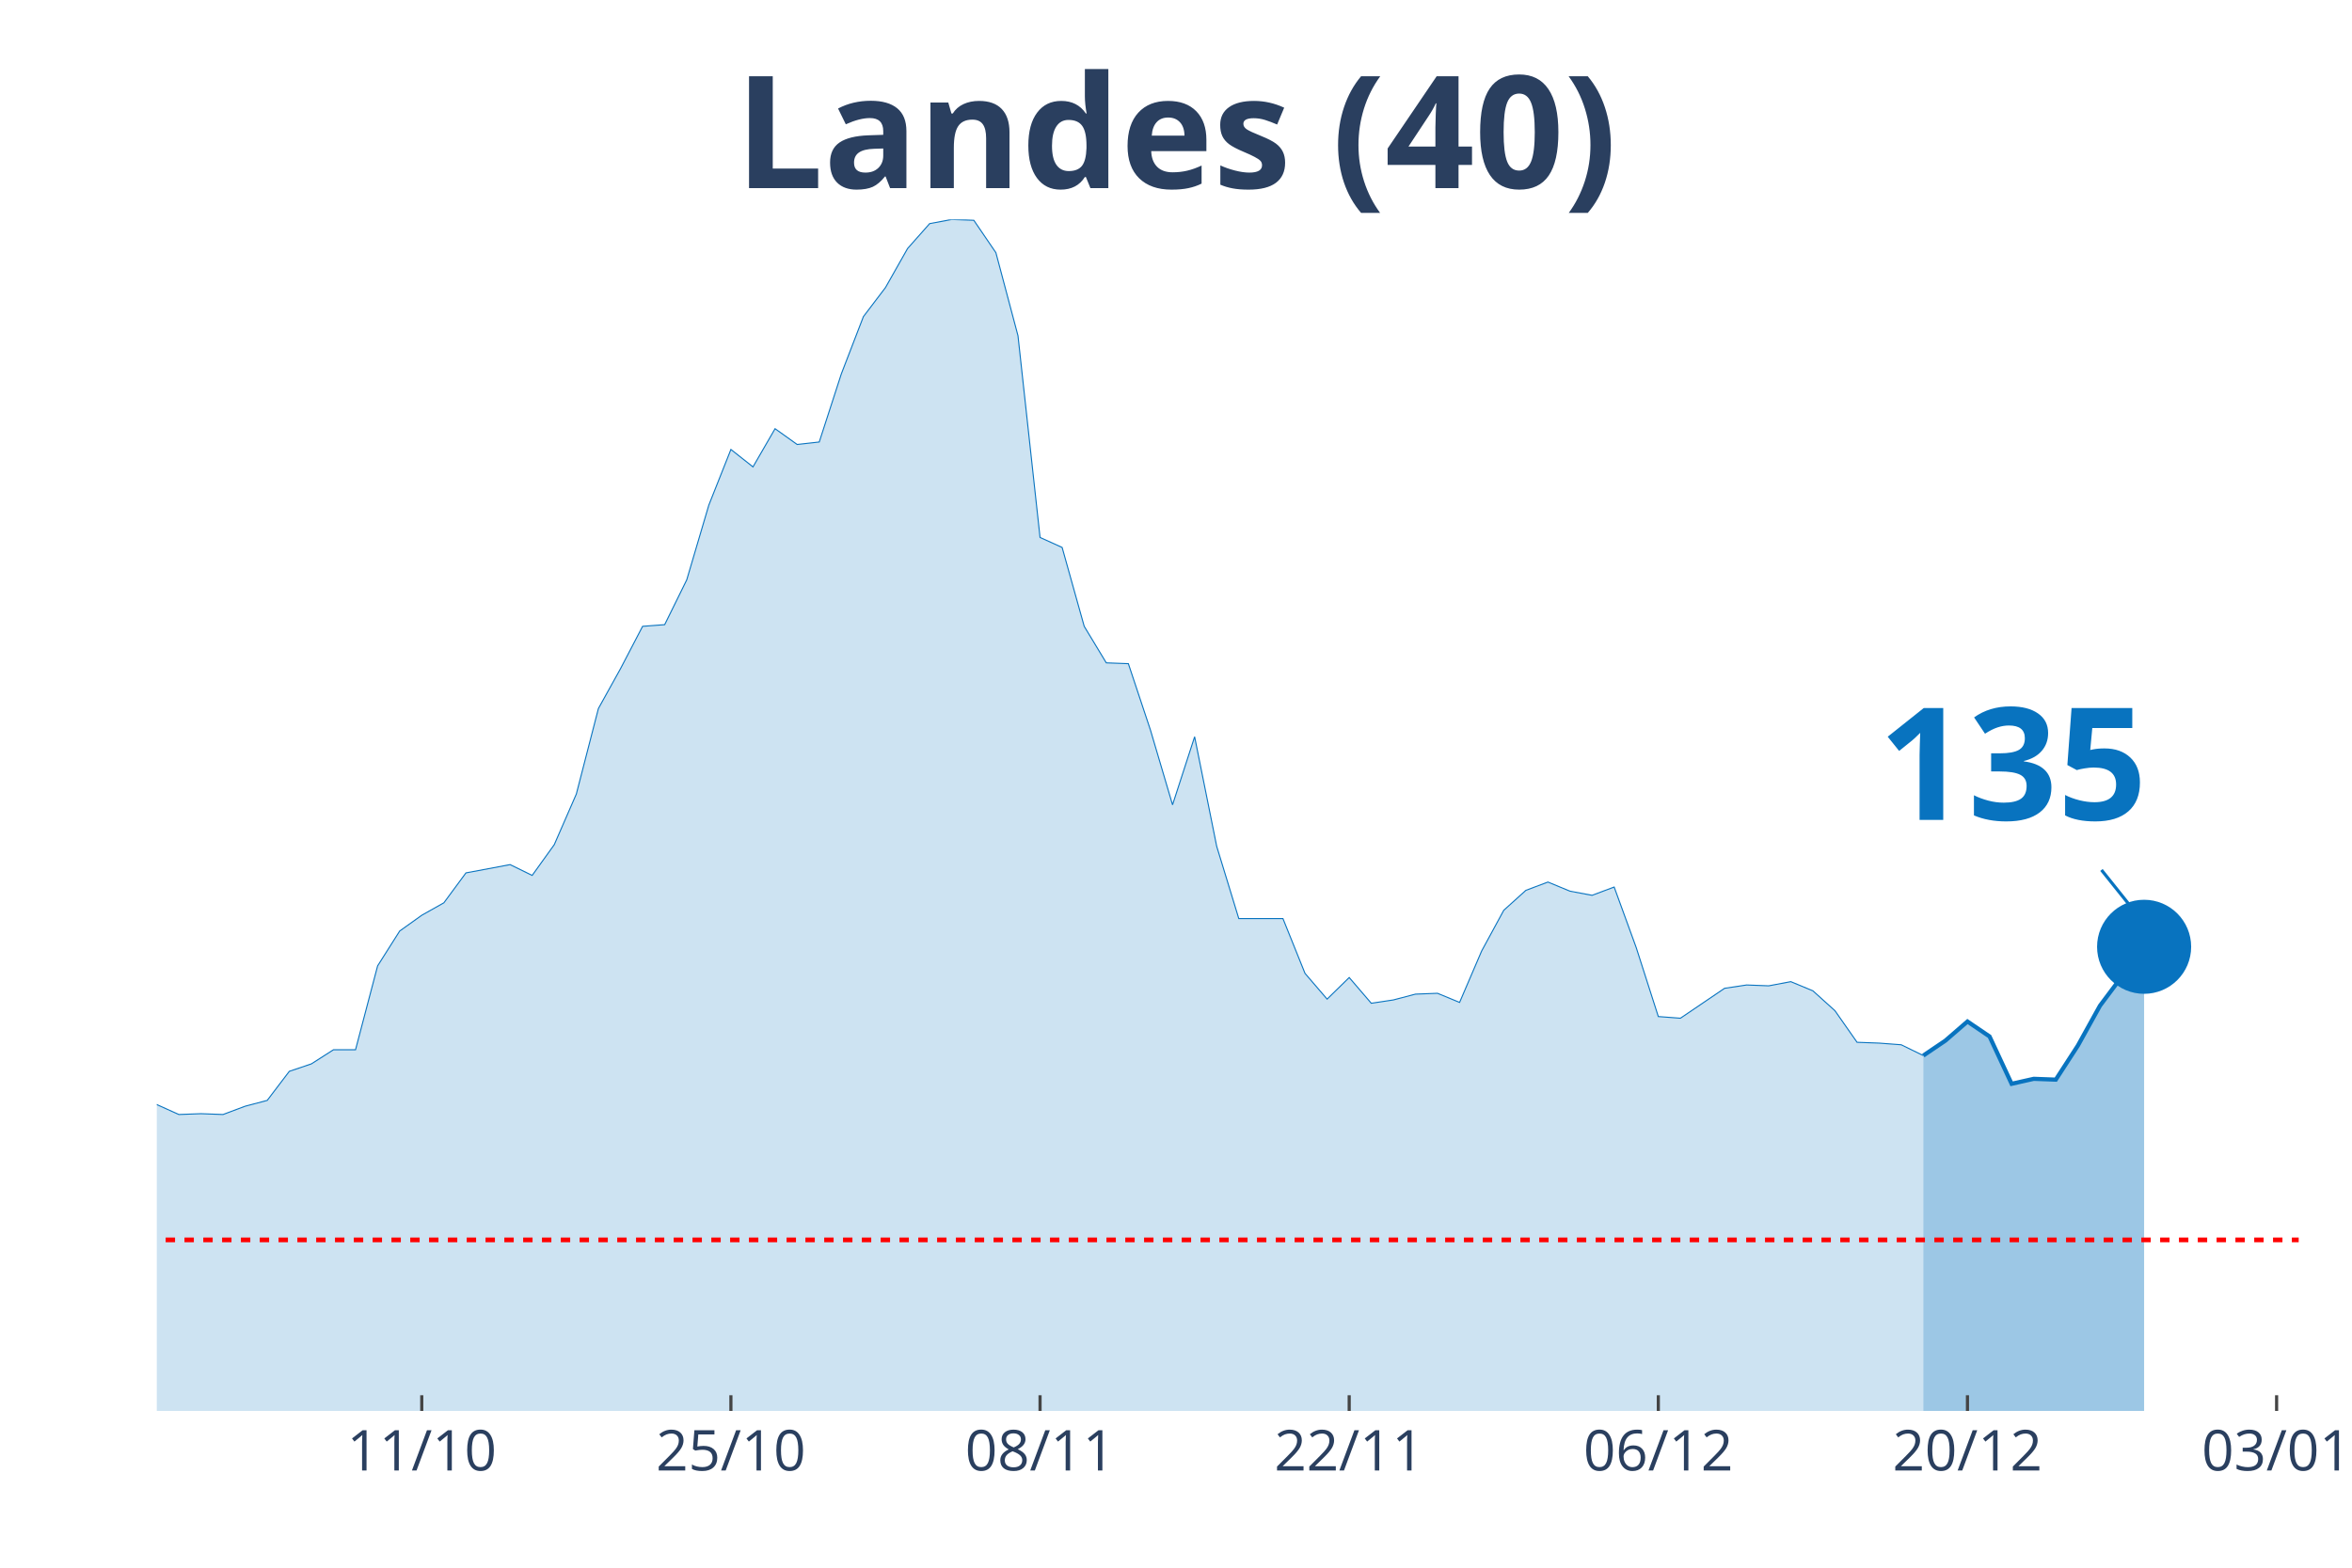
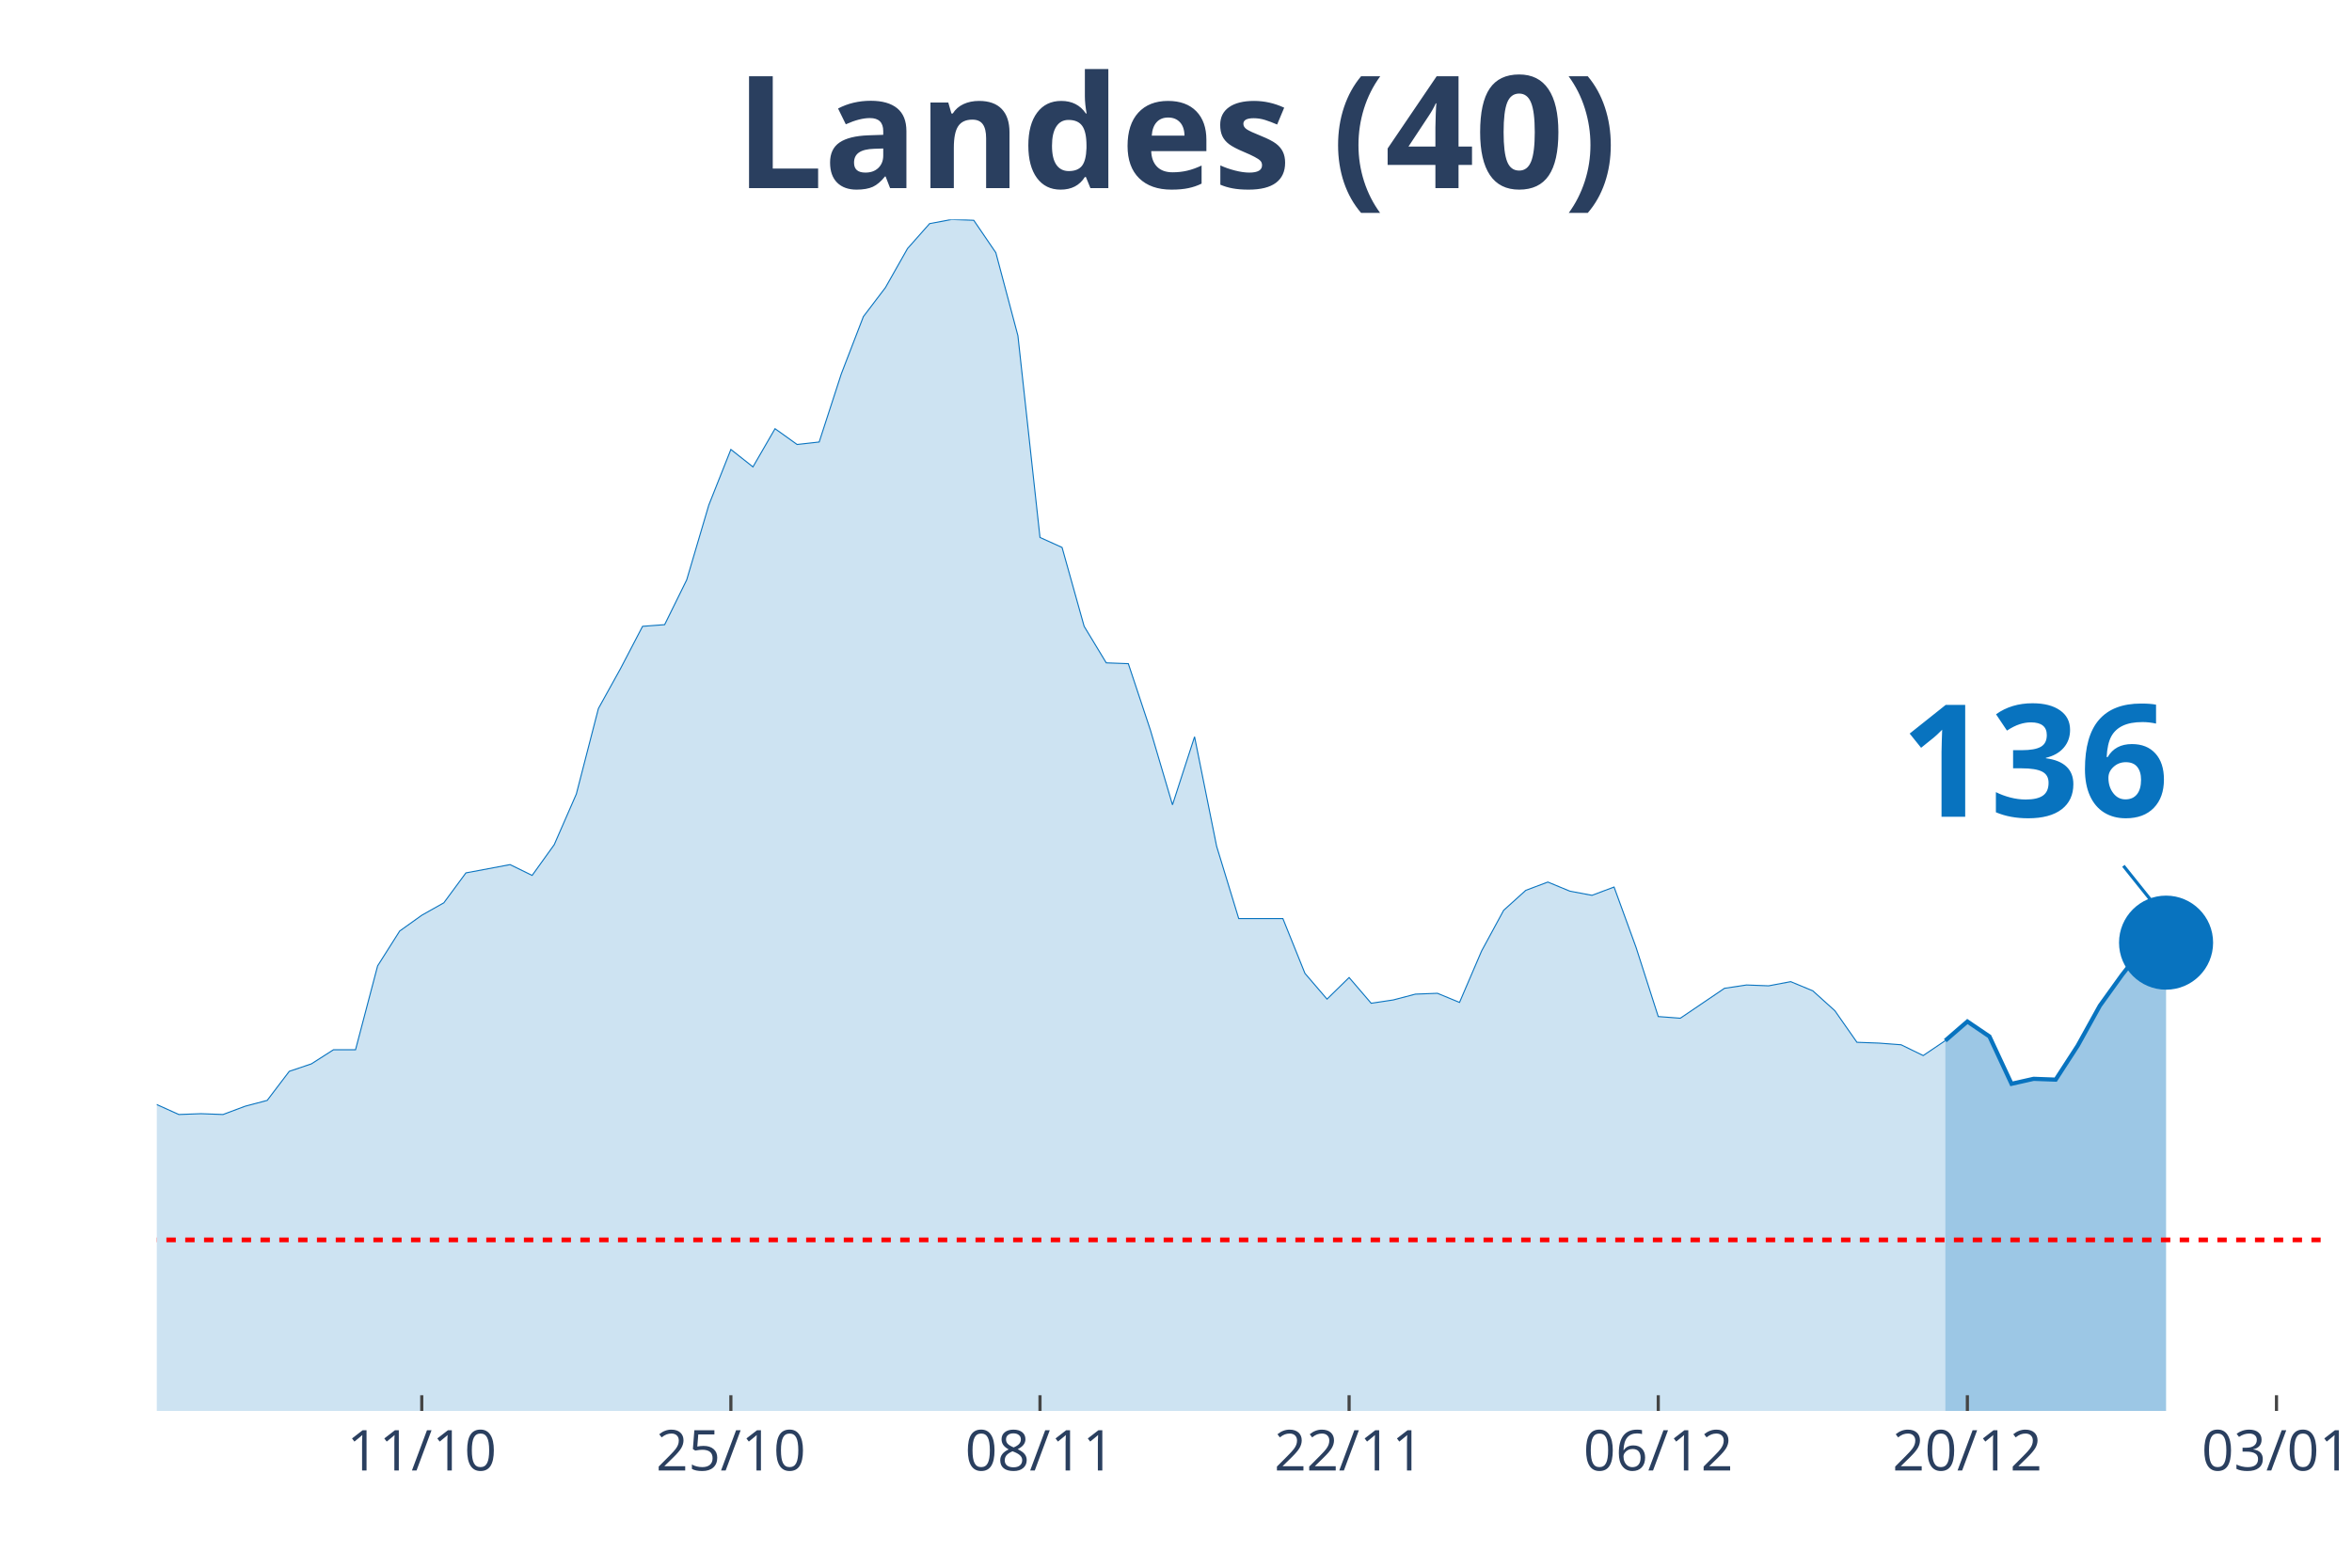
<svg xmlns="http://www.w3.org/2000/svg" class="main-svg" width="1125" height="750" style="" viewBox="0 0 750 500">
  <rect x="0" y="0" width="750" height="500" style="fill: rgb(0, 0, 0); fill-opacity: 0;" />
-   <defs id="defs-16e68c">
+   <defs id="defs-9affb7">
    <g class="clips">
-       <clipPath id="clip16e68cxyplot" class="plotclip">
-         <rect width="683" height="380" />
+       <clipPath id="clip9affb7xyplot" class="plotclip">
+         <rect width="690" height="380" />
      </clipPath>
-       <clipPath class="axesclip" id="clip16e68cx">
-         <rect x="50" y="0" width="683" height="500" />
+       <clipPath class="axesclip" id="clip9affb7x">
+         <rect x="50" y="0" width="690" height="500" />
      </clipPath>
-       <clipPath class="axesclip" id="clip16e68cy">
+       <clipPath class="axesclip" id="clip9affb7y">
        <rect x="0" y="70" width="750" height="380" />
      </clipPath>
-       <clipPath class="axesclip" id="clip16e68cxy">
-         <rect x="50" y="70" width="683" height="380" />
+       <clipPath class="axesclip" id="clip9affb7xy">
+         <rect x="50" y="70" width="690" height="380" />
      </clipPath>
    </g>
    <g class="gradients" />
  </defs>
  <g class="bglayer">
-     <rect class="bg" x="50" y="70" width="683" height="380" style="fill: rgb(0, 0, 0); fill-opacity: 0; stroke-width: 0;" />
+     <rect class="bg" x="50" y="70" width="690" height="380" style="fill: rgb(0, 0, 0); fill-opacity: 0; stroke-width: 0;" />
  </g>
  <g class="layer-below">
    <g class="imagelayer" />
    <g class="shapelayer" />
  </g>
  <g class="cartesianlayer">
    <g class="subplot xy">
      <g class="layer-subplot">
        <g class="shapelayer" />
        <g class="imagelayer" />
      </g>
      <g class="gridlayer">
        <g class="x">
          <path class="xgrid crisp" transform="translate(134.49,0)" d="M0,70v380" style="stroke: rgb(255, 255, 255); stroke-opacity: 1; stroke-width: 1px;" />
-           <path class="xgrid crisp" transform="translate(233.07,0)" d="M0,70v380" style="stroke: rgb(255, 255, 255); stroke-opacity: 1; stroke-width: 1px;" />
-           <path class="xgrid crisp" transform="translate(331.65,0)" d="M0,70v380" style="stroke: rgb(255, 255, 255); stroke-opacity: 1; stroke-width: 1px;" />
-           <path class="xgrid crisp" transform="translate(430.23,0)" d="M0,70v380" style="stroke: rgb(255, 255, 255); stroke-opacity: 1; stroke-width: 1px;" />
-           <path class="xgrid crisp" transform="translate(528.8,0)" d="M0,70v380" style="stroke: rgb(255, 255, 255); stroke-opacity: 1; stroke-width: 1px;" />
-           <path class="xgrid crisp" transform="translate(627.38,0)" d="M0,70v380" style="stroke: rgb(255, 255, 255); stroke-opacity: 1; stroke-width: 1px;" />
-           <path class="xgrid crisp" transform="translate(725.96,0)" d="M0,70v380" style="stroke: rgb(255, 255, 255); stroke-opacity: 1; stroke-width: 1px;" />
+           <path class="xgrid crisp" transform="translate(233.06,0)" d="M0,70v380" style="stroke: rgb(255, 255, 255); stroke-opacity: 1; stroke-width: 1px;" />
+           <path class="xgrid crisp" transform="translate(331.63,0)" d="M0,70v380" style="stroke: rgb(255, 255, 255); stroke-opacity: 1; stroke-width: 1px;" />
+           <path class="xgrid crisp" transform="translate(430.2,0)" d="M0,70v380" style="stroke: rgb(255, 255, 255); stroke-opacity: 1; stroke-width: 1px;" />
+           <path class="xgrid crisp" transform="translate(528.78,0)" d="M0,70v380" style="stroke: rgb(255, 255, 255); stroke-opacity: 1; stroke-width: 1px;" />
+           <path class="xgrid crisp" transform="translate(627.35,0)" d="M0,70v380" style="stroke: rgb(255, 255, 255); stroke-opacity: 1; stroke-width: 1px;" />
+           <path class="xgrid crisp" transform="translate(725.92,0)" d="M0,70v380" style="stroke: rgb(255, 255, 255); stroke-opacity: 1; stroke-width: 1px;" />
        </g>
        <g class="y" />
      </g>
      <g class="zerolinelayer" />
      <path class="xlines-below" />
      <path class="ylines-below" />
      <g class="overlines-below" />
      <g class="xaxislayer-below" />
      <g class="yaxislayer-below" />
      <g class="overaxes-below" />
-       <g class="plot" transform="translate(50, 70)" clip-path="url('#clip16e68cxyplot')">
+       <g class="plot" transform="translate(50, 70)" clip-path="url('#clip9affb7xyplot')">
        <g class="scatterlayer mlayer">
-           <g class="trace scatter trace390bd3" style="stroke-miterlimit: 2;">
+           <g class="trace scatter trace2dfc34" style="stroke-miterlimit: 2;">
            <g class="fills">
              <g>
-                 <path class="js-fill" d="M563.3,380L-957.61,380L-957.61,377.35L-415.43,379.21L-408.39,378.68L-359.1,373.91L-352.06,374.44L-316.86,373.11L-309.81,370.2L-246.44,355.9L-239.4,354.31L-225.32,352.46L-218.28,350.08L-190.11,337.1L-183.07,336.31L-168.99,326.24L-161.95,317.77L-147.87,305.85L-140.82,306.91L-133.78,307.44L-126.74,303.74L-119.7,298.17L-112.66,295.53L-105.62,295.79L-98.58,288.64L-91.54,285.73L-84.49,284.67L-77.45,279.37L-70.41,278.31L-63.37,287.85L-56.33,287.32L-49.29,292.35L-42.25,292.08L-28.16,293.14L-21.12,295.53L-7.04,283.61L0,282.29L7.04,285.46L14.08,285.2L21.12,285.46L28.16,282.82L35.21,280.96L42.25,271.69L49.29,269.31L56.33,264.81L63.37,264.81L70.41,238.06L77.45,226.94L84.49,221.91L91.54,217.94L98.58,208.4L112.66,205.76L119.7,209.2L126.74,199.4L133.78,183.25L140.82,155.97L147.87,143.26L154.91,129.76L161.95,129.23L168.99,114.93L176.03,91.09L183.07,73.35L190.11,78.91L197.15,66.73L204.2,71.76L211.24,70.97L218.28,49.25L225.32,30.98L232.36,21.71L239.4,9.27L246.44,1.32L253.48,0L260.53,0.26L267.57,10.59L274.61,37.07L281.65,101.42L288.69,104.6L295.73,129.76L302.77,141.41L309.81,141.67L316.86,162.86L323.9,186.69L330.94,164.98L337.98,199.93L345.02,222.97L359.1,222.97L366.14,240.45L373.19,248.66L380.23,241.77L387.27,249.98L394.31,248.92L401.35,247.07L408.39,246.8L415.43,249.71L422.47,233.3L429.52,220.32L436.56,213.97L443.6,211.32L450.64,214.23L457.68,215.55L464.72,212.91L471.76,232.24L478.8,254.22L485.85,254.75L492.89,249.98L499.93,245.21L506.97,244.15L514.01,244.42L521.05,243.09L528.09,246.01L535.13,252.36L542.18,262.43L549.22,262.69L556.26,263.22L563.3,266.66" style="fill: rgb(8, 115, 191); fill-opacity: 0.2; stroke-width: 0;" />
+                 <path class="js-fill" d="M570.31,380L-957.55,380L-957.55,377.35L-422.45,378.94L-415.41,379.21L-302.76,368.88L-295.71,366.23L-267.55,362.26L-260.51,360.4L-211.22,346.63L-204.18,343.19L-197.14,338.16L-190.1,337.1L-183.06,336.31L-176.02,331.01L-168.98,326.24L-161.94,317.77L-147.86,305.85L-140.82,306.91L-133.78,307.44L-126.73,303.74L-119.69,298.17L-112.65,295.53L-105.61,295.79L-98.57,288.64L-91.53,285.73L-84.49,284.67L-77.45,279.37L-70.41,278.31L-63.37,287.85L-56.33,287.32L-49.29,292.35L-42.24,292.08L-28.16,293.14L-21.12,295.53L-7.04,283.61L0,282.29L7.04,285.46L14.08,285.2L21.12,285.46L28.16,282.82L35.2,280.96L42.24,271.69L49.29,269.31L56.33,264.81L63.37,264.81L70.41,238.06L77.45,226.94L84.49,221.91L91.53,217.94L98.57,208.4L112.65,205.76L119.69,209.2L126.73,199.4L133.78,183.25L140.82,155.97L147.86,143.26L154.9,129.76L161.94,129.23L168.98,114.93L176.02,91.09L183.06,73.35L190.1,78.91L197.14,66.73L204.18,71.76L211.22,70.97L218.27,49.25L225.31,30.98L232.35,21.71L239.39,9.27L246.43,1.32L253.47,0L260.51,0.26L267.55,10.59L274.59,37.07L281.63,101.42L288.67,104.6L295.71,129.76L302.76,141.41L309.8,141.67L316.84,162.86L323.88,186.69L330.92,164.98L337.96,199.93L345,222.97L359.08,222.97L366.12,240.45L373.16,248.66L380.2,241.77L387.24,249.98L394.29,248.92L401.33,247.07L408.37,246.8L415.41,249.71L422.45,233.3L429.49,220.32L436.53,213.97L443.57,211.32L450.61,214.23L457.65,215.55L464.69,212.91L471.73,232.24L478.78,254.22L485.82,254.75L492.86,249.98L499.9,245.21L506.94,244.15L513.98,244.42L521.02,243.09L528.06,246.01L535.1,252.36L542.14,262.43L549.18,262.69L556.22,263.22L563.27,266.66L570.31,261.9" style="fill: rgb(8, 115, 191); fill-opacity: 0.2; stroke-width: 0;" />
              </g>
            </g>
            <g class="errorbars" />
            <g class="lines">
-               <path class="js-line" d="M-957.61,377.35L-415.43,379.21L-408.39,378.68L-359.1,373.91L-352.06,374.44L-316.86,373.11L-309.81,370.2L-246.44,355.9L-239.4,354.31L-225.32,352.46L-218.28,350.08L-190.11,337.1L-183.07,336.31L-168.99,326.24L-161.95,317.77L-147.87,305.85L-140.82,306.91L-133.78,307.44L-126.74,303.74L-119.7,298.17L-112.66,295.53L-105.62,295.79L-98.58,288.64L-91.54,285.73L-84.49,284.67L-77.45,279.37L-70.41,278.31L-63.37,287.85L-56.33,287.32L-49.29,292.35L-42.25,292.08L-28.16,293.14L-21.12,295.53L-7.04,283.61L0,282.29L7.04,285.46L14.08,285.2L21.12,285.46L28.16,282.82L35.21,280.96L42.25,271.69L49.29,269.31L56.33,264.81L63.37,264.81L70.41,238.06L77.45,226.94L84.49,221.91L91.54,217.94L98.58,208.4L112.66,205.76L119.7,209.2L126.74,199.4L133.78,183.25L140.82,155.97L147.87,143.26L154.91,129.76L161.95,129.23L168.99,114.93L176.03,91.09L183.07,73.35L190.11,78.91L197.15,66.73L204.2,71.76L211.24,70.97L218.28,49.25L225.32,30.98L232.36,21.71L239.4,9.27L246.44,1.32L253.48,0L260.53,0.26L267.57,10.59L274.61,37.07L281.65,101.42L288.69,104.6L295.73,129.76L302.77,141.41L309.81,141.67L316.86,162.86L323.9,186.69L330.94,164.98L337.98,199.93L345.02,222.97L359.1,222.97L366.14,240.45L373.19,248.66L380.23,241.77L387.27,249.98L394.31,248.92L401.35,247.07L408.39,246.8L415.43,249.71L422.47,233.3L429.52,220.32L436.56,213.97L443.6,211.32L450.64,214.23L457.68,215.55L464.72,212.91L471.76,232.24L478.8,254.22L485.85,254.75L492.89,249.98L499.93,245.21L506.97,244.15L514.01,244.42L521.05,243.09L528.09,246.01L535.13,252.36L542.18,262.43L549.22,262.69L556.26,263.22L563.3,266.66" style="vector-effect: non-scaling-stroke; fill: none; stroke: rgb(8, 115, 191); stroke-opacity: 1; stroke-width: 0.5px; opacity: 1;" />
+               <path class="js-line" d="M-957.55,377.35L-422.45,378.94L-415.41,379.21L-302.76,368.88L-295.71,366.23L-267.55,362.26L-260.51,360.4L-211.22,346.63L-204.18,343.19L-197.14,338.16L-190.1,337.1L-183.06,336.31L-176.02,331.01L-168.98,326.24L-161.94,317.77L-147.86,305.85L-140.82,306.91L-133.78,307.44L-126.73,303.74L-119.69,298.17L-112.65,295.53L-105.61,295.79L-98.57,288.64L-91.53,285.73L-84.49,284.67L-77.45,279.37L-70.41,278.31L-63.37,287.85L-56.33,287.32L-49.29,292.35L-42.24,292.08L-28.16,293.14L-21.12,295.53L-7.04,283.61L0,282.29L7.04,285.46L14.08,285.2L21.12,285.46L28.16,282.82L35.2,280.96L42.24,271.69L49.29,269.31L56.33,264.81L63.37,264.81L70.41,238.06L77.45,226.94L84.49,221.91L91.53,217.94L98.57,208.4L112.65,205.76L119.69,209.2L126.73,199.4L133.78,183.25L140.82,155.97L147.86,143.26L154.9,129.76L161.94,129.23L168.98,114.93L176.02,91.09L183.06,73.35L190.1,78.91L197.14,66.73L204.18,71.76L211.22,70.97L218.27,49.25L225.31,30.98L232.35,21.71L239.39,9.27L246.43,1.32L253.47,0L260.51,0.26L267.55,10.59L274.59,37.07L281.63,101.42L288.67,104.6L295.71,129.76L302.76,141.41L309.8,141.67L316.84,162.86L323.88,186.69L330.92,164.98L337.96,199.93L345,222.97L359.08,222.97L366.12,240.45L373.16,248.66L380.2,241.77L387.24,249.98L394.29,248.92L401.33,247.07L408.37,246.8L415.41,249.71L422.45,233.3L429.49,220.32L436.53,213.97L443.57,211.32L450.61,214.23L457.65,215.55L464.69,212.91L471.73,232.24L478.78,254.22L485.82,254.75L492.86,249.98L499.9,245.21L506.94,244.15L513.98,244.42L521.02,243.09L528.06,246.01L535.1,252.36L542.14,262.43L549.18,262.69L556.22,263.22L563.27,266.66L570.31,261.9" style="vector-effect: non-scaling-stroke; fill: none; stroke: rgb(8, 115, 191); stroke-opacity: 1; stroke-width: 0.5px; opacity: 1;" />
            </g>
            <g class="points" />
            <g class="text" />
          </g>
-           <g class="trace scatter trace5040bb" style="stroke-miterlimit: 2;">
+           <g class="trace scatter trace65c61e" style="stroke-miterlimit: 2;">
            <g class="fills">
              <g>
-                 <path class="js-fill" d="M633.71,380L563.3,380L563.3,266.66L570.34,261.9L577.38,255.8L584.42,260.57L591.46,275.67L598.51,274.08L605.55,274.34L612.59,263.48L619.63,250.77L633.71,231.97" style="fill: rgb(8, 115, 191); fill-opacity: 0.4; stroke-width: 0;" />
+                 <path class="js-fill" d="M640.71,380L570.31,380L570.31,261.9L577.35,255.8L584.39,260.57L591.43,275.67L598.47,274.08L605.51,274.34L612.55,263.48L619.59,250.77L626.63,240.98L633.67,231.97L640.71,230.65" style="fill: rgb(8, 115, 191); fill-opacity: 0.4; stroke-width: 0;" />
              </g>
            </g>
            <g class="errorbars" />
            <g class="lines">
-               <path class="js-line" d="M563.3,266.66L570.34,261.9L577.38,255.8L584.42,260.57L591.46,275.67L598.51,274.08L605.55,274.34L612.59,263.48L619.63,250.77L633.71,231.97" style="vector-effect: non-scaling-stroke; fill: none; stroke: rgb(8, 115, 191); stroke-opacity: 1; stroke-width: 2px; opacity: 1;" />
+               <path class="js-line" d="M570.31,261.9L577.35,255.8L584.39,260.57L591.43,275.67L598.47,274.08L605.51,274.34L612.55,263.48L619.59,250.77L626.63,240.98L633.67,231.97L640.71,230.65" style="vector-effect: non-scaling-stroke; fill: none; stroke: rgb(8, 115, 191); stroke-opacity: 1; stroke-width: 2px; opacity: 1;" />
            </g>
            <g class="points" />
            <g class="text" />
          </g>
-           <g class="trace scatter tracee4b51a" style="stroke-miterlimit: 2; opacity: 1;">
+           <g class="trace scatter traceb9112b" style="stroke-miterlimit: 2; opacity: 1;">
            <g class="fills" />
            <g class="errorbars" />
            <g class="lines" />
            <g class="points">
-               <path class="point" transform="translate(633.71,231.97)" d="M15,0A15,15 0 1,1 0,-15A15,15 0 0,1 15,0Z" style="opacity: 1; stroke-width: 0px; fill: rgb(8, 115, 191); fill-opacity: 1;" />
+               <path class="point" transform="translate(640.71,230.65)" d="M15,0A15,15 0 1,1 0,-15A15,15 0 0,1 15,0Z" style="opacity: 1; stroke-width: 0px; fill: rgb(8, 115, 191); fill-opacity: 1;" />
            </g>
            <g class="text" />
          </g>
        </g>
      </g>
      <g class="overplot" />
      <path class="xlines-above crisp" style="fill: none; stroke-width: 1px; stroke: rgb(0, 0, 0); stroke-opacity: 0;" d="" />
      <path class="ylines-above crisp" style="fill: none;" d="M0,0" />
      <g class="overlines-above" />
      <g class="xaxislayer-above">
        <path class="xtick ticks crisp" d="M0,450v-5" transform="translate(134.49,0)" style="stroke: rgb(68, 68, 68); stroke-opacity: 1; stroke-width: 1px;" />
-         <path class="xtick ticks crisp" d="M0,450v-5" transform="translate(233.07,0)" style="stroke: rgb(68, 68, 68); stroke-opacity: 1; stroke-width: 1px;" />
-         <path class="xtick ticks crisp" d="M0,450v-5" transform="translate(331.65,0)" style="stroke: rgb(68, 68, 68); stroke-opacity: 1; stroke-width: 1px;" />
-         <path class="xtick ticks crisp" d="M0,450v-5" transform="translate(430.23,0)" style="stroke: rgb(68, 68, 68); stroke-opacity: 1; stroke-width: 1px;" />
-         <path class="xtick ticks crisp" d="M0,450v-5" transform="translate(528.8,0)" style="stroke: rgb(68, 68, 68); stroke-opacity: 1; stroke-width: 1px;" />
-         <path class="xtick ticks crisp" d="M0,450v-5" transform="translate(627.38,0)" style="stroke: rgb(68, 68, 68); stroke-opacity: 1; stroke-width: 1px;" />
-         <path class="xtick ticks crisp" d="M0,450v-5" transform="translate(725.96,0)" style="stroke: rgb(68, 68, 68); stroke-opacity: 1; stroke-width: 1px;" />
+         <path class="xtick ticks crisp" d="M0,450v-5" transform="translate(233.06,0)" style="stroke: rgb(68, 68, 68); stroke-opacity: 1; stroke-width: 1px;" />
+         <path class="xtick ticks crisp" d="M0,450v-5" transform="translate(331.63,0)" style="stroke: rgb(68, 68, 68); stroke-opacity: 1; stroke-width: 1px;" />
+         <path class="xtick ticks crisp" d="M0,450v-5" transform="translate(430.2,0)" style="stroke: rgb(68, 68, 68); stroke-opacity: 1; stroke-width: 1px;" />
+         <path class="xtick ticks crisp" d="M0,450v-5" transform="translate(528.78,0)" style="stroke: rgb(68, 68, 68); stroke-opacity: 1; stroke-width: 1px;" />
+         <path class="xtick ticks crisp" d="M0,450v-5" transform="translate(627.35,0)" style="stroke: rgb(68, 68, 68); stroke-opacity: 1; stroke-width: 1px;" />
+         <path class="xtick ticks crisp" d="M0,450v-5" transform="translate(725.92,0)" style="stroke: rgb(68, 68, 68); stroke-opacity: 1; stroke-width: 1px;" />
        <g class="xtick">
          <text text-anchor="middle" x="0" y="469" transform="translate(134.49,0)" style="font-family: 'Open Sans', verdana, arial, sans-serif; font-size: 18px; fill: rgb(42, 63, 95); fill-opacity: 1; white-space: pre;">11/10</text>
        </g>
        <g class="xtick">
-           <text text-anchor="middle" x="0" y="469" transform="translate(233.07,0)" style="font-family: 'Open Sans', verdana, arial, sans-serif; font-size: 18px; fill: rgb(42, 63, 95); fill-opacity: 1; white-space: pre;">25/10</text>
+           <text text-anchor="middle" x="0" y="469" transform="translate(233.06,0)" style="font-family: 'Open Sans', verdana, arial, sans-serif; font-size: 18px; fill: rgb(42, 63, 95); fill-opacity: 1; white-space: pre;">25/10</text>
        </g>
        <g class="xtick">
-           <text text-anchor="middle" x="0" y="469" transform="translate(331.65,0)" style="font-family: 'Open Sans', verdana, arial, sans-serif; font-size: 18px; fill: rgb(42, 63, 95); fill-opacity: 1; white-space: pre;">08/11</text>
+           <text text-anchor="middle" x="0" y="469" transform="translate(331.63,0)" style="font-family: 'Open Sans', verdana, arial, sans-serif; font-size: 18px; fill: rgb(42, 63, 95); fill-opacity: 1; white-space: pre;">08/11</text>
        </g>
        <g class="xtick">
-           <text text-anchor="middle" x="0" y="469" transform="translate(430.23,0)" style="font-family: 'Open Sans', verdana, arial, sans-serif; font-size: 18px; fill: rgb(42, 63, 95); fill-opacity: 1; white-space: pre;">22/11</text>
+           <text text-anchor="middle" x="0" y="469" transform="translate(430.2,0)" style="font-family: 'Open Sans', verdana, arial, sans-serif; font-size: 18px; fill: rgb(42, 63, 95); fill-opacity: 1; white-space: pre;">22/11</text>
        </g>
        <g class="xtick">
-           <text text-anchor="middle" x="0" y="469" transform="translate(528.8,0)" style="font-family: 'Open Sans', verdana, arial, sans-serif; font-size: 18px; fill: rgb(42, 63, 95); fill-opacity: 1; white-space: pre;">06/12</text>
+           <text text-anchor="middle" x="0" y="469" transform="translate(528.78,0)" style="font-family: 'Open Sans', verdana, arial, sans-serif; font-size: 18px; fill: rgb(42, 63, 95); fill-opacity: 1; white-space: pre;">06/12</text>
        </g>
        <g class="xtick">
-           <text text-anchor="middle" x="0" y="469" transform="translate(627.38,0)" style="font-family: 'Open Sans', verdana, arial, sans-serif; font-size: 18px; fill: rgb(42, 63, 95); fill-opacity: 1; white-space: pre;">20/12</text>
+           <text text-anchor="middle" x="0" y="469" transform="translate(627.35,0)" style="font-family: 'Open Sans', verdana, arial, sans-serif; font-size: 18px; fill: rgb(42, 63, 95); fill-opacity: 1; white-space: pre;">20/12</text>
        </g>
        <g class="xtick">
-           <text text-anchor="middle" x="0" y="469" transform="translate(725.96,0)" style="font-family: 'Open Sans', verdana, arial, sans-serif; font-size: 18px; fill: rgb(42, 63, 95); fill-opacity: 1; white-space: pre;">03/01</text>
+           <text text-anchor="middle" x="0" y="469" transform="translate(725.92,0)" style="font-family: 'Open Sans', verdana, arial, sans-serif; font-size: 18px; fill: rgb(42, 63, 95); fill-opacity: 1; white-space: pre;">03/01</text>
        </g>
      </g>
      <g class="yaxislayer-above" />
      <g class="overaxes-above" />
    </g>
  </g>
  <g class="polarlayer" />
  <g class="ternarylayer" />
  <g class="geolayer" />
  <g class="funnelarealayer" />
  <g class="pielayer" />
  <g class="treemaplayer" />
  <g class="sunburstlayer" />
  <g class="glimages" />
-   <defs id="topdefs-16e68c">
+   <defs id="topdefs-9affb7">
    <g class="clips" />
  </defs>
  <g class="layer-above">
    <g class="imagelayer" />
    <g class="shapelayer">
-       <path data-index="0" fill-rule="evenodd" d="M-3907.18,395.45L1239.97,395.45" clip-path="url('#clip16e68cxy')" style="opacity: 1; stroke: rgb(255, 0, 0); stroke-opacity: 1; fill: rgb(0, 0, 0); fill-opacity: 0; stroke-dasharray: 3px, 3px; stroke-width: 1.5px;" />
+       <path data-index="0" fill-rule="evenodd" d="M-3906.94,395.45L1239.9,395.45" clip-path="url('#clip9affb7xy')" style="opacity: 1; stroke: rgb(255, 0, 0); stroke-opacity: 1; fill: rgb(0, 0, 0); fill-opacity: 0; stroke-dasharray: 3px, 3px; stroke-width: 1.5px;" />
    </g>
  </g>
  <g class="infolayer">
    <g class="g-gtitle">
      <text class="gtitle" x="375" y="25" text-anchor="middle" dy="0.7em" style="font-family: 'Open Sans', verdana, arial, sans-serif; font-size: 50px; fill: rgb(42, 63, 95); opacity: 1; font-weight: normal; white-space: pre;">
        <tspan style="font-weight:bold">Landes (40)</tspan>
      </text>
    </g>
    <g class="g-xtitle" />
    <g class="annotation" data-index="0" style="opacity: 1;">
-       <g class="annotation-text-g" transform="rotate(0,641.71,241.97)">
-         <g class="cursor-pointer" transform="translate(584, 206)">
+       <g class="annotation-text-g" transform="rotate(0,648.71,240.65)">
+         <g class="cursor-pointer" transform="translate(591, 205)">
          <rect class="bg" x="0.5" y="0.5" width="115" height="71" style="stroke-width: 1px; stroke: rgb(0, 0, 0); stroke-opacity: 0; fill: rgb(255, 255, 255); fill-opacity: 0.6;" />
          <text class="annotation-text" text-anchor="middle" x="57.812" y="55.5" style="font-family: 'Open Sans', verdana, arial, sans-serif; font-size: 50px; fill: rgb(8, 115, 191); fill-opacity: 1; white-space: pre;">
-             <tspan style="font-weight:bold">135 </tspan>
+             <tspan style="font-weight:bold">136 </tspan>
          </text>
        </g>
      </g>
      <g class="annotation-arrow-g" style="opacity: 1;">
-         <path d="M670.11,277.47L681.71,291.97" style="stroke-width: 1px; stroke: rgb(8, 115, 191); stroke-opacity: 1; stroke-dasharray: 0px, 0px, 18.569px, 18.569px;" />
+         <path d="M677.11,276.15L688.71,290.65" style="stroke-width: 1px; stroke: rgb(8, 115, 191); stroke-opacity: 1; stroke-dasharray: 0px, 0px, 18.569px, 18.569px;" />
      </g>
    </g>
  </g>
</svg>
